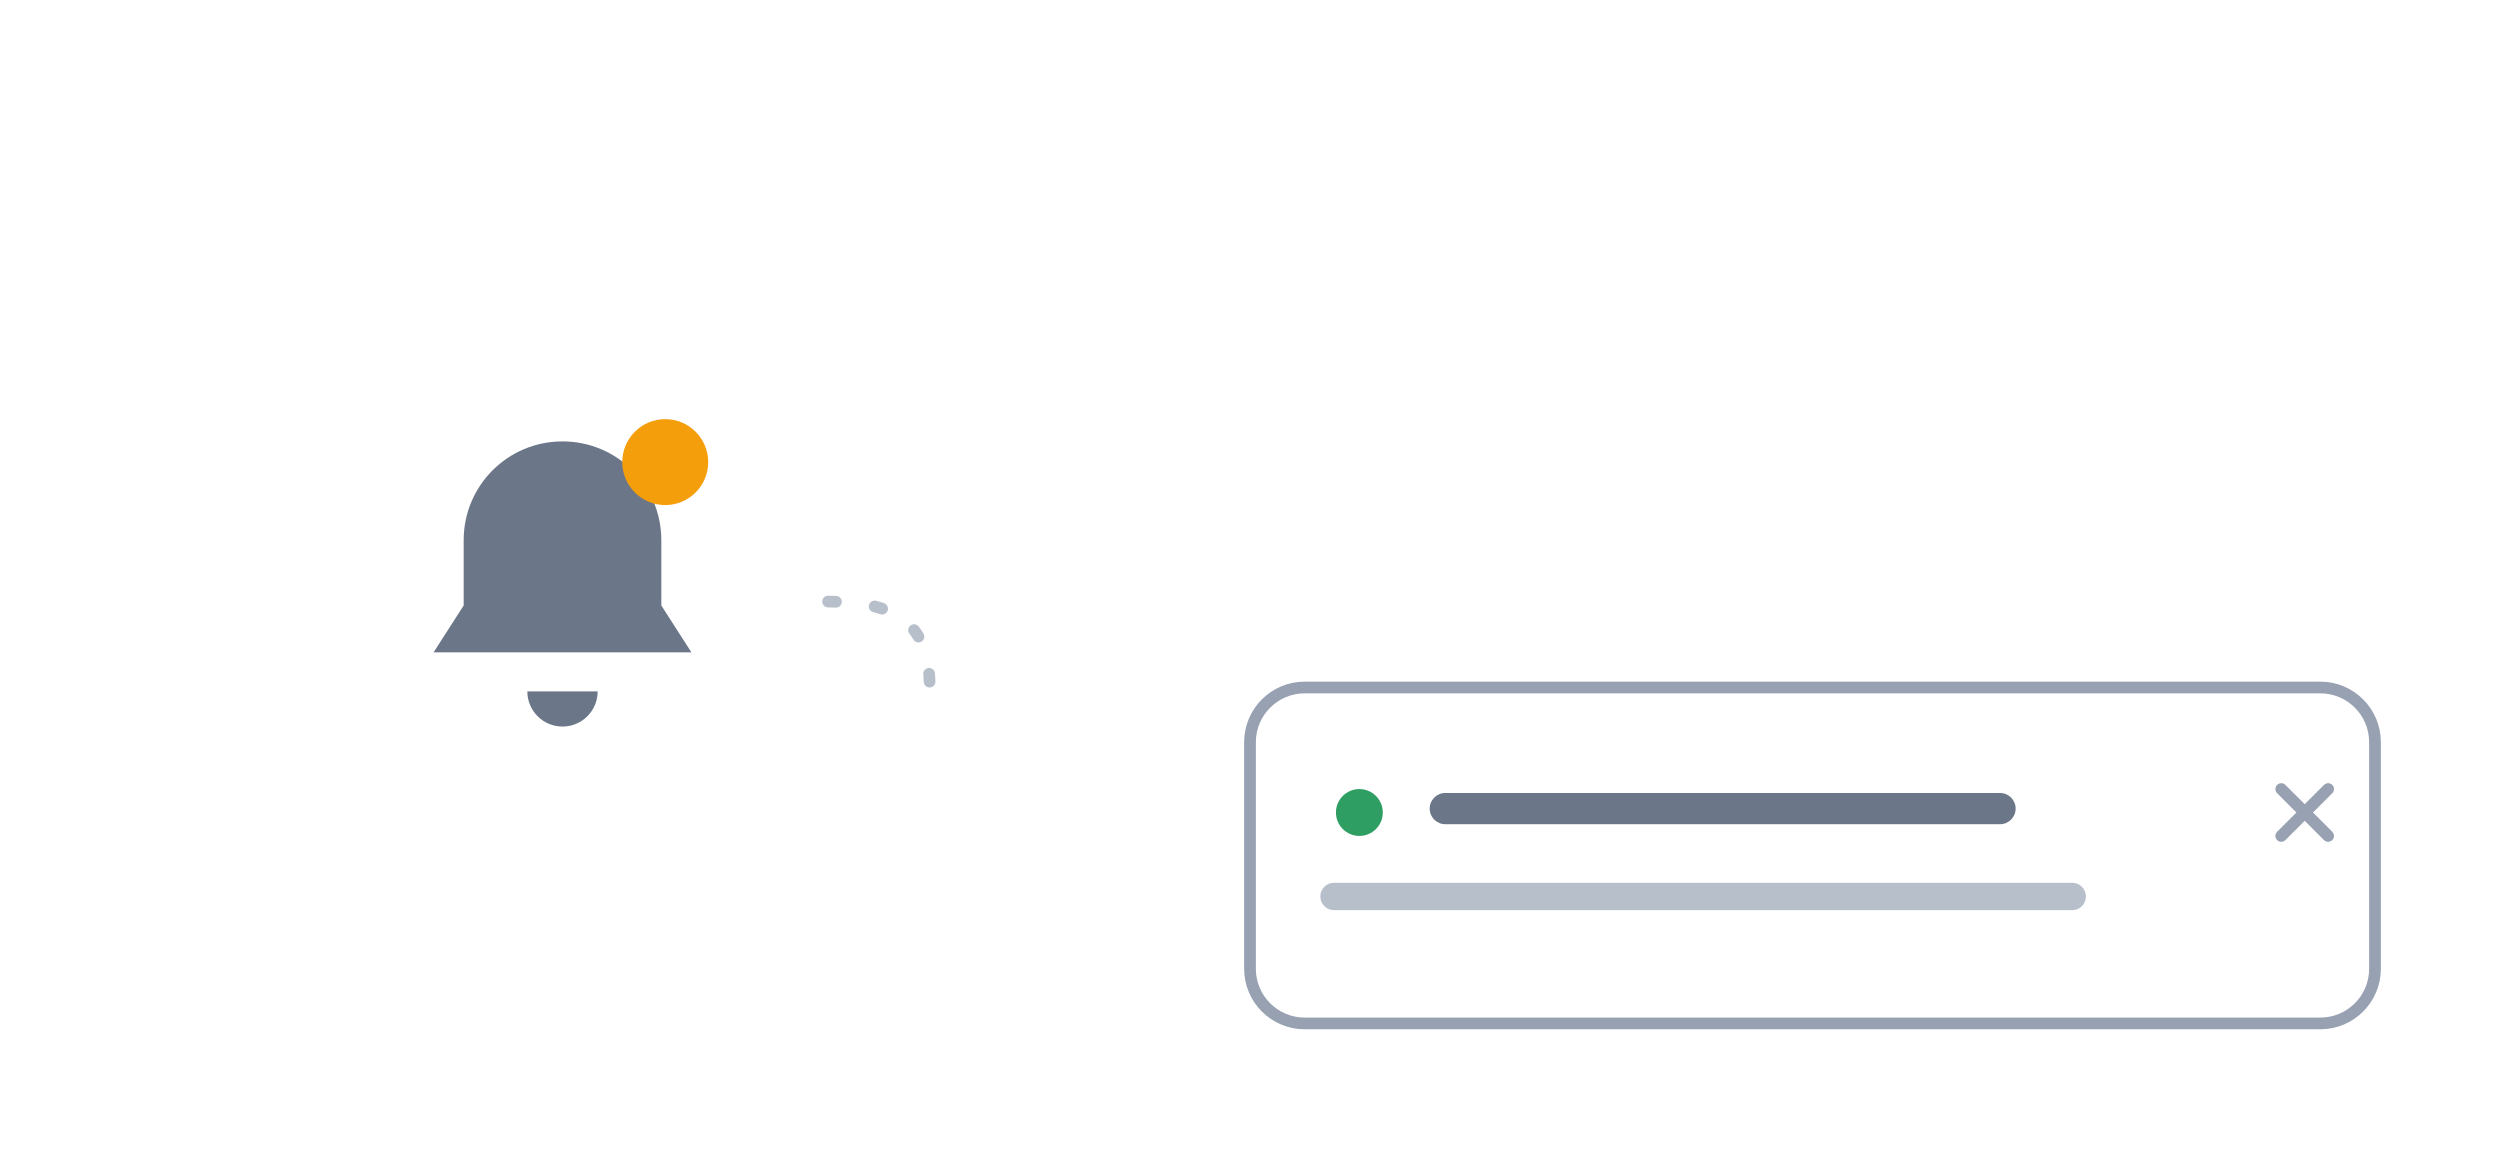
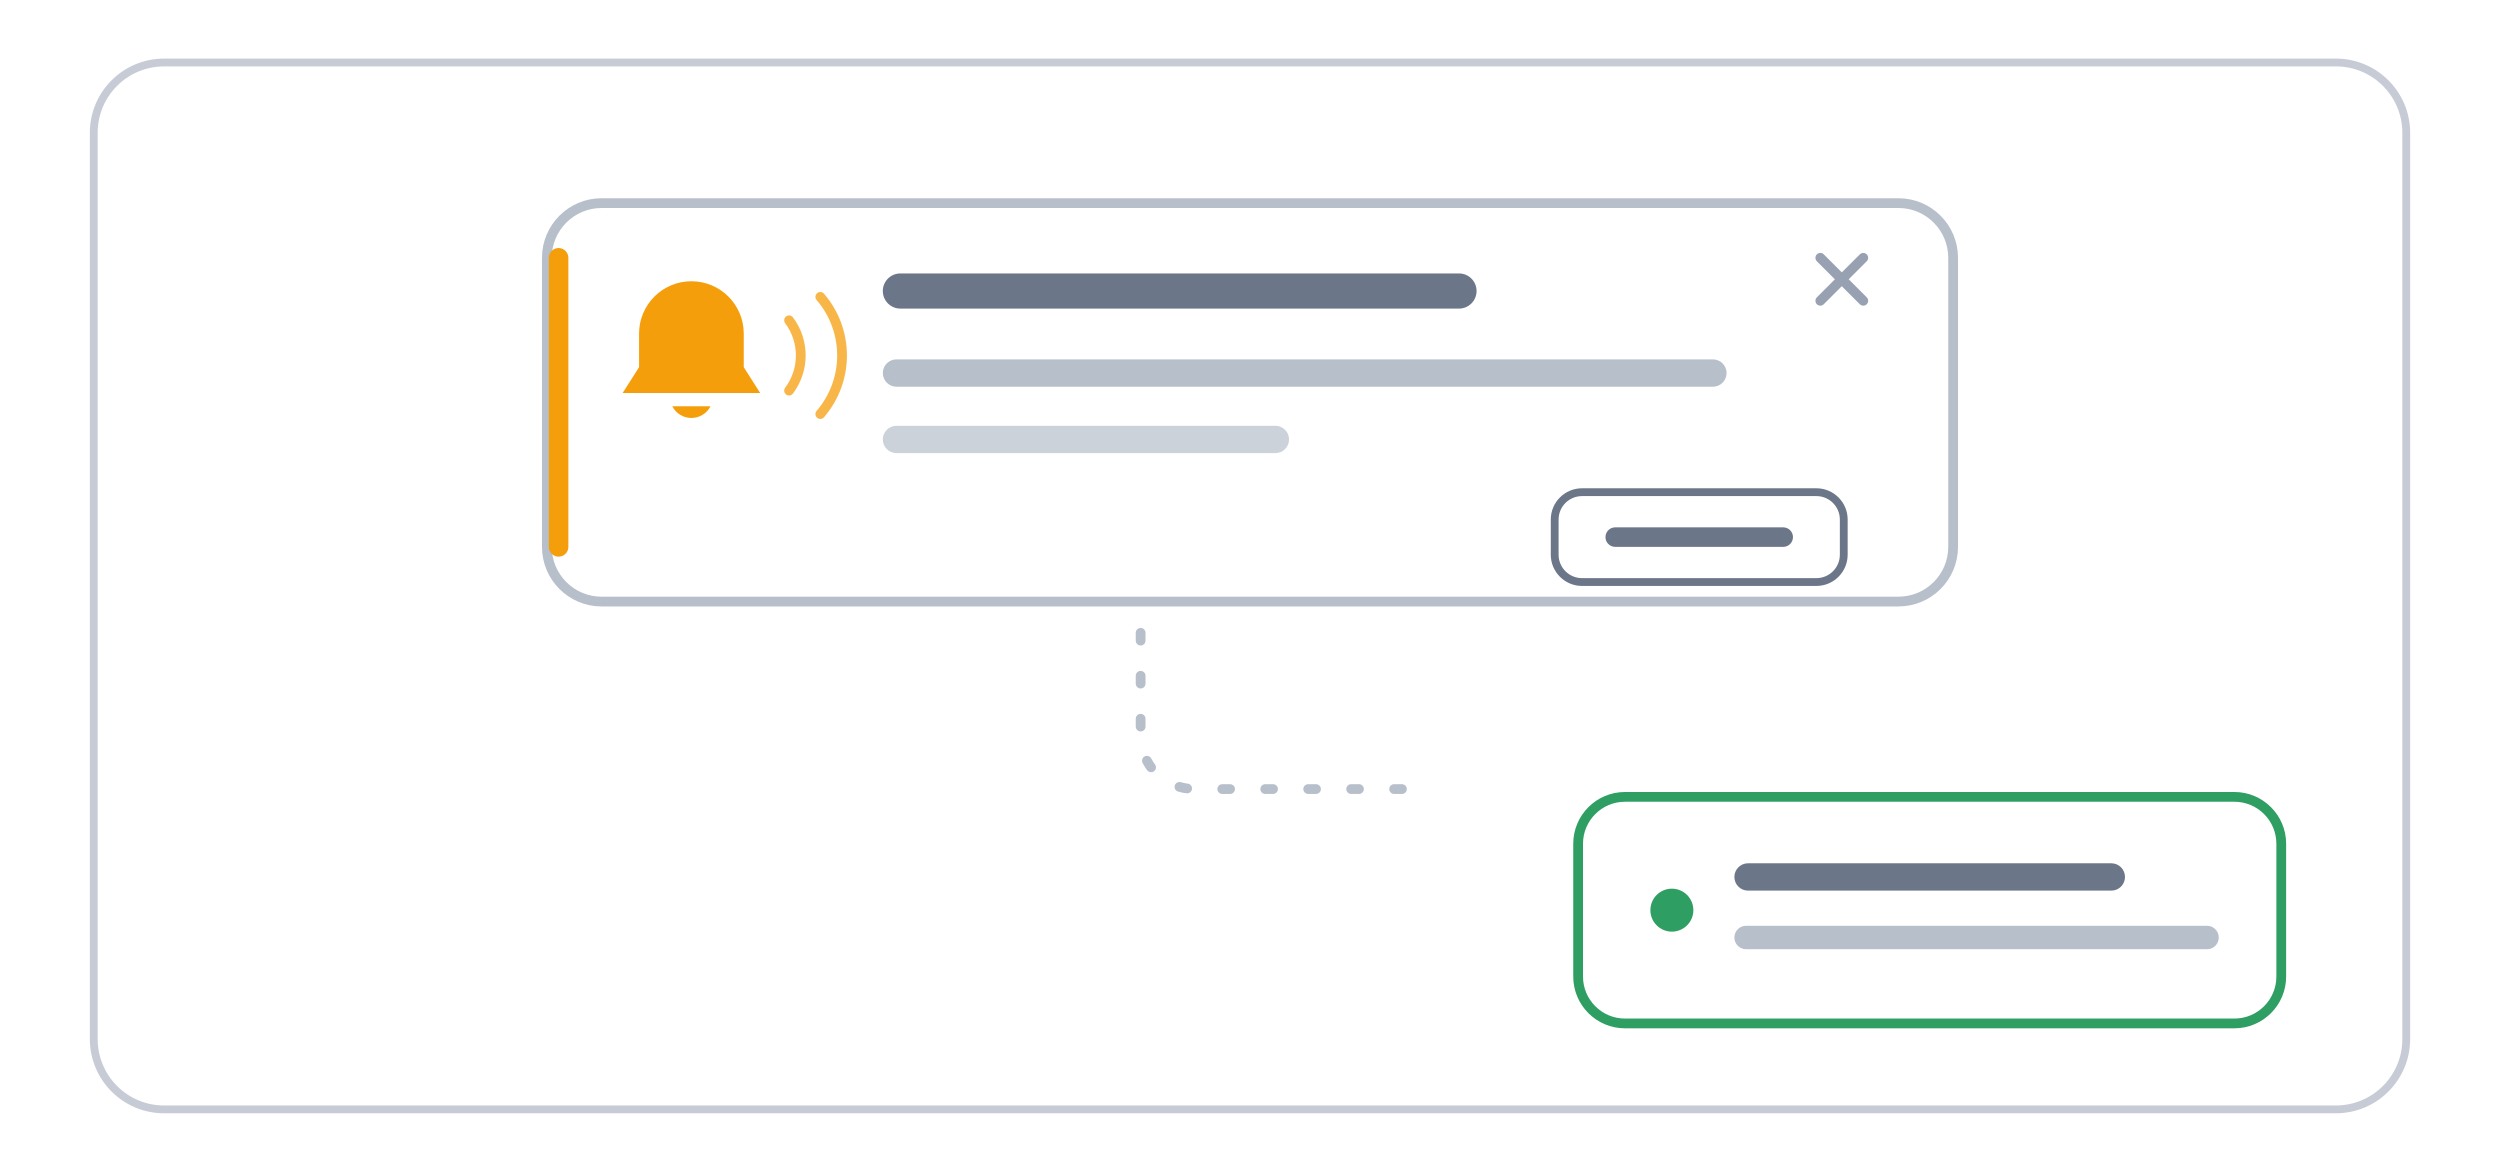
<svg xmlns="http://www.w3.org/2000/svg" width="640" height="300" viewBox="0 0 640 300" fill="none">
-   <g transform="translate(84 86)">
-     <path fill="#6b7688" d="M60 27c-14 0-25.3 11.3-25.3 25.3v16.7L27 81h66l-7.7-12V52.3C85.3 38.3 74 27 60 27Z" />
-     <path fill="#6b7688" d="M51 91a9 9 0 0 0 18 0H51Z" />
-     <circle cx="86.3" cy="32.3" r="11" fill="#f59e0b" />
-   </g>
-   <rect x="320" y="176" width="288" height="86" rx="14" fill="none" stroke="#97a1b2" stroke-width="3" />
-   <circle cx="348" cy="208" r="6" fill="#2f9e63" />
-   <rect x="366" y="203" width="150" height="8" rx="4" fill="#6b7688" />
-   <rect x="338" y="226" width="196" height="7" rx="3.5" fill="#b7bfcb" />
-   <path stroke="#97a1b2" stroke-width="3" stroke-linecap="round" d="M584 202l12 12m0-12l-12 12" />
-   <path stroke="#b7bfcb" stroke-width="3" stroke-linecap="round" stroke-dasharray="2 10" d="M212 154c18 0 26 6 26 22" />
+   <rect x="24" y="16" width="592" height="268" rx="18" stroke="#97a1b2" stroke-width="2" opacity="0.55" />
+   <rect x="140" y="52" width="360" height="102" rx="14" stroke="#b7bfcb" stroke-width="2.5" />
+   <path stroke="#f59e0b" stroke-width="5" stroke-linecap="round" d="M143 66v74" />
+   <path fill="#f59e0b" d="M177 72c-7.4 0-13.4 6-13.4 13.4v8.6l-4.2 6.6h35.2l-4.2-6.6v-8.6C190.4 78 184.4 72 177 72Z" />
+   <path fill="#f59e0b" d="M172.1 104a5.5 5.5 0 0 0 9.8 0h-9.8Z" />
+   <path stroke="#f59e0b" stroke-width="2.5" stroke-linecap="round" opacity="0.75" d="M202 82a15 15 0 0 1 0 18m8-24a23 23 0 0 1 0 30" />
+   <rect x="226" y="70" width="152" height="9" rx="4.5" fill="#6b7688" />
+   <rect x="226" y="92" width="216" height="7" rx="3.5" fill="#b7bfcb" />
+   <rect x="226" y="109" width="104" height="7" rx="3.5" fill="#b7bfcb" opacity="0.7" />
+   <rect x="398" y="126" width="74" height="23" rx="7" stroke="#6b7688" stroke-width="2" />
+   <rect x="411" y="135" width="48" height="5" rx="2.5" fill="#6b7688" />
+   <path stroke="#97a1b2" stroke-width="2.5" stroke-linecap="round" d="M466 66l11 11m0-11l-11 11" />
+   <rect x="404" y="204" width="180" height="58" rx="12" stroke="#2f9e63" stroke-width="2.5" />
+   <circle cx="428" cy="233" r="5.5" fill="#2f9e63" />
+   <rect x="444" y="221" width="100" height="7" rx="3.5" fill="#6b7688" />
+   <rect x="444" y="237" width="124" height="6" rx="3" fill="#b7bfcb" />
+   <path stroke="#b7bfcb" stroke-width="2.5" stroke-linecap="round" stroke-dasharray="2 9" d="M292 162v26c0 8 6 14 14 14h58" />
</svg>
